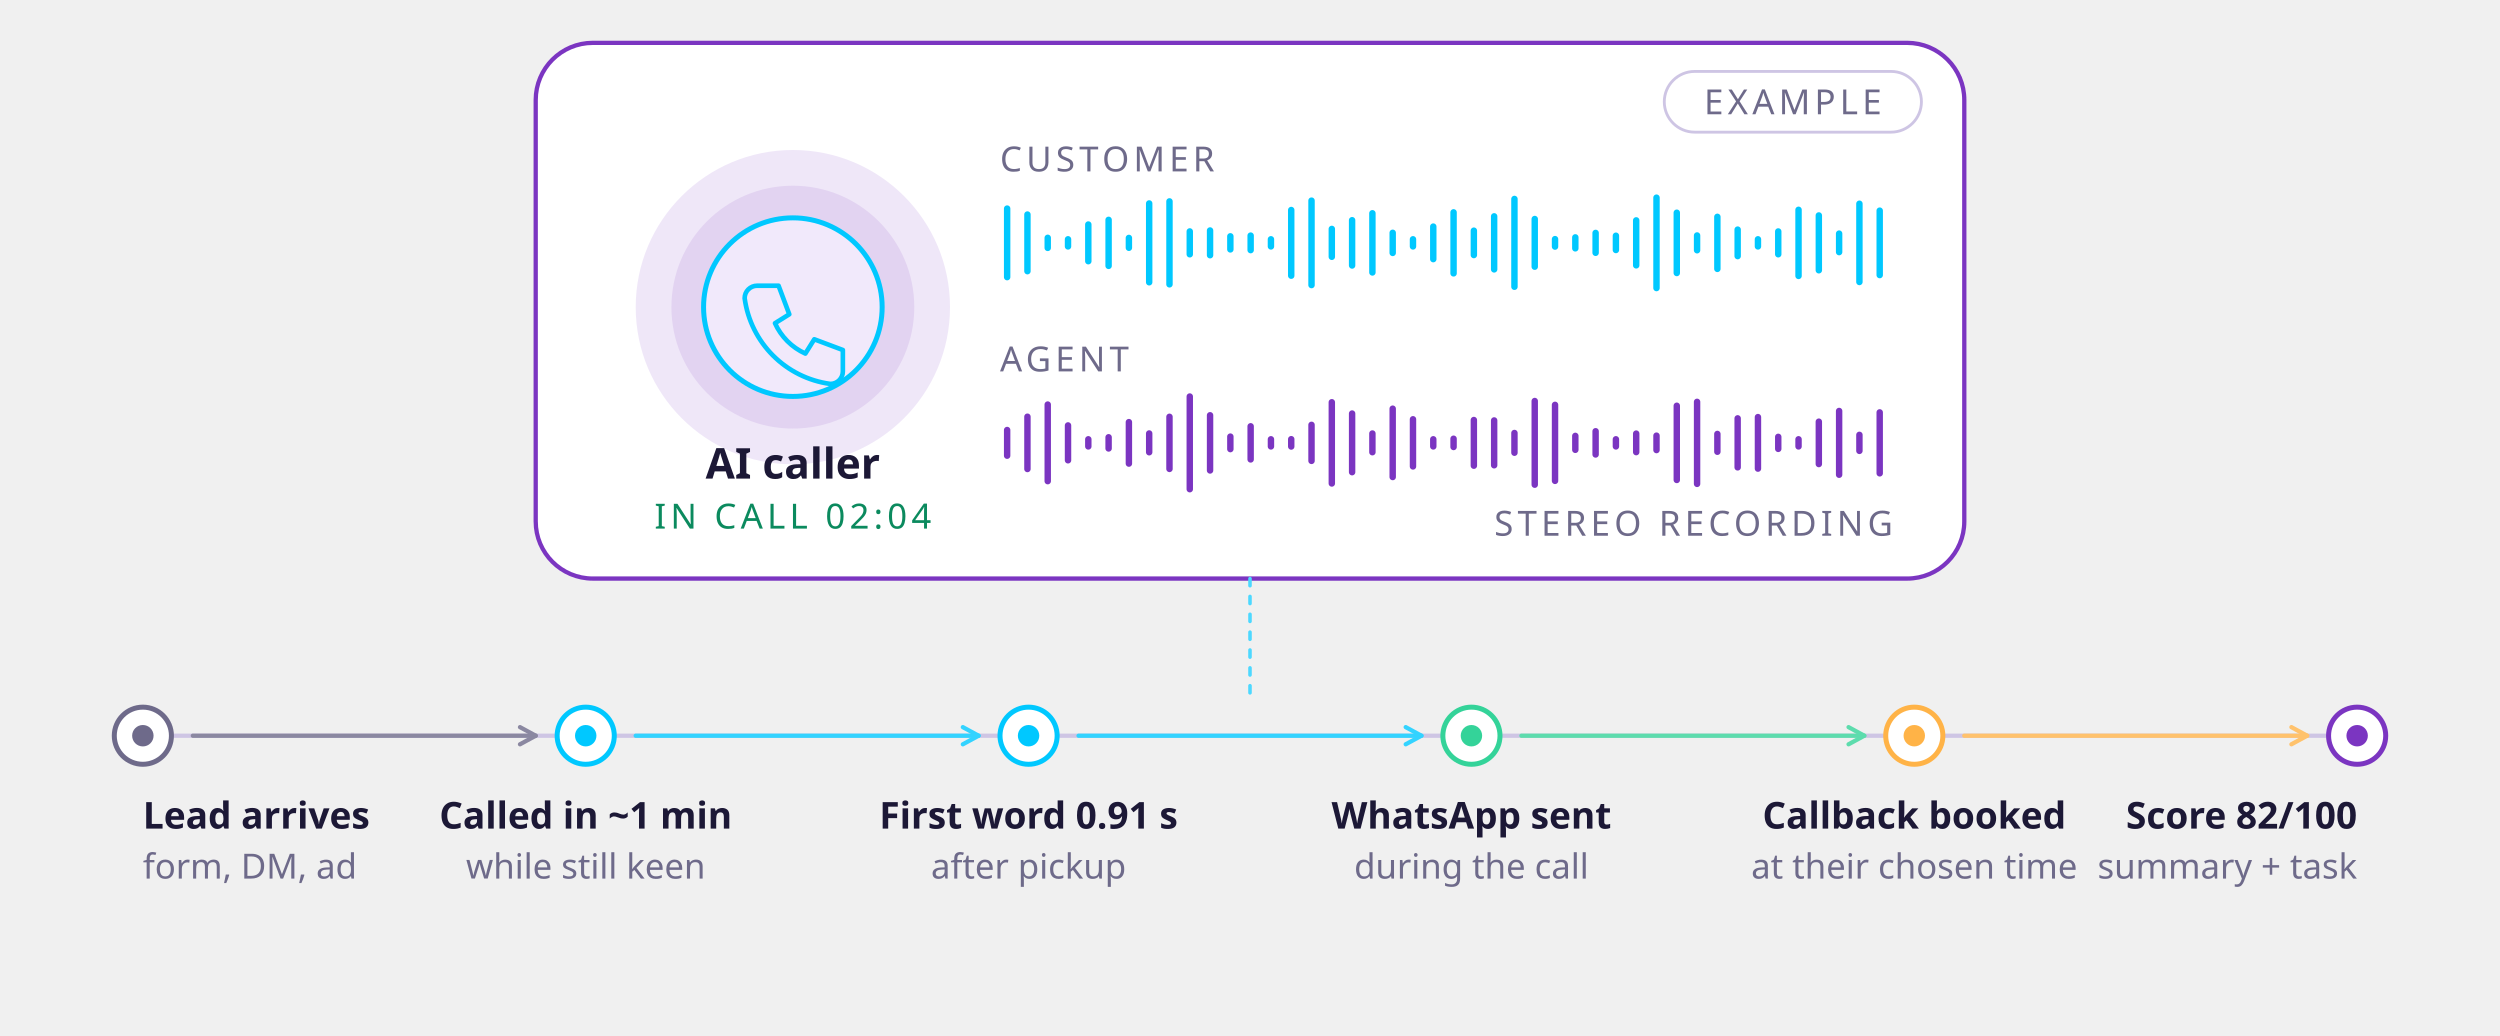
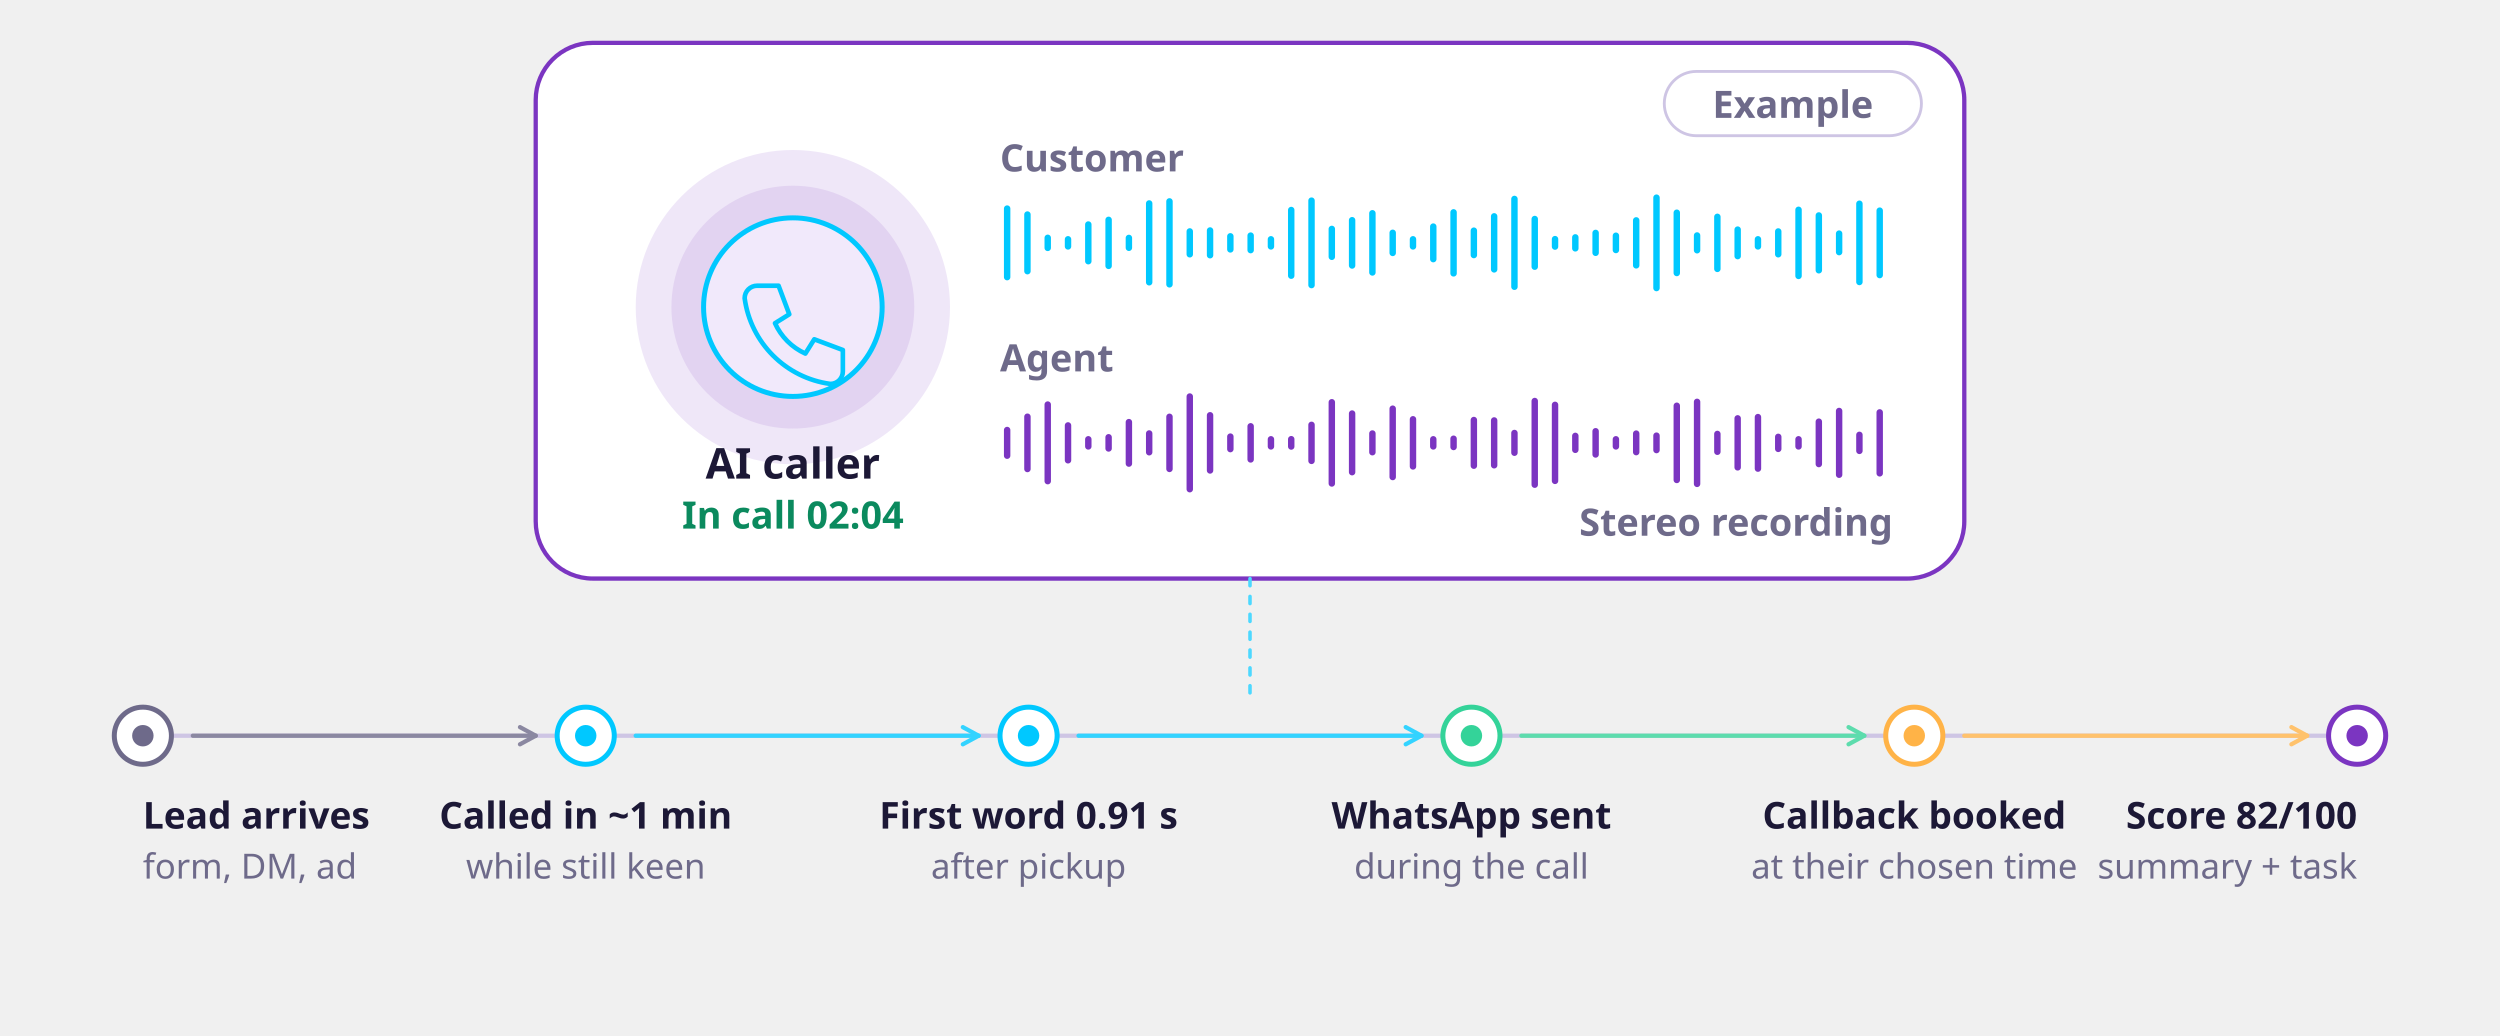
<svg xmlns="http://www.w3.org/2000/svg" viewBox="0 0 700 290" role="img" fill="none">
  <defs />
  <rect x="150" y="12" width="400" height="150" rx="16" fill="#FFFFFF" stroke="#7B35C1" stroke-width="1.2" />
  <circle cx="222" cy="86" r="44" fill="#EFE7F8" />
  <circle cx="222" cy="86" r="34" fill="#E2D3F1" />
  <circle cx="222" cy="86" r="25" fill="#F1E9FB" stroke="#00C8FF" stroke-width="1.4" />
  <path d="M212 80 h6 l3 8 -4 2.5 a17 17 0 0 0 8.5 8.5 l2.5 -4 8 3 v6 a3.5 3.5 0 0 1 -3.5 3.5 A28 28 0 0 1 208.5 83.5 a3.5 3.5 0 0 1 3.5 -3.5z" stroke="#00C8FF" stroke-width="1.3" fill="none" stroke-linecap="round" stroke-linejoin="round" />
  <text x="222" y="134" font-family="Oxanium, DM Sans" font-size="11.88" font-weight="700" fill="#1C1836" text-anchor="middle">AI caller</text>
-   <text x="222" y="148" font-family="JetBrains Mono" font-size="9.72" font-weight="500" fill="#0B8A5E" text-anchor="middle" letter-spacing="1.2">IN CALL 02:04</text>
-   <text x="280" y="48" font-family="JetBrains Mono" font-size="9.72" font-weight="500" fill="#6E6A8A" text-anchor="start" letter-spacing="1.2">CUSTOMER</text>
+   <text x="222" y="148" font-family="DM Sans" font-size="10.58" font-weight="600" fill="#0B8A5E" text-anchor="middle">In call 02:04</text>
+   <text x="280" y="48" font-family="DM Sans" font-size="10.58" font-weight="600" fill="#6E6A8A" text-anchor="start">Customer</text>
  <line x1="282.0" y1="58.4" x2="282.0" y2="77.6" stroke="#00C8FF" stroke-width="1.8" stroke-linecap="round" />
  <line x1="287.682" y1="60.067" x2="287.682" y2="75.933" stroke="#00C8FF" stroke-width="1.8" stroke-linecap="round" />
  <line x1="293.364" y1="66.586" x2="293.364" y2="69.414" stroke="#00C8FF" stroke-width="1.8" stroke-linecap="round" />
  <line x1="299.045" y1="67.0" x2="299.045" y2="69.0" stroke="#00C8FF" stroke-width="1.8" stroke-linecap="round" />
  <line x1="304.727" y1="62.86" x2="304.727" y2="73.14" stroke="#00C8FF" stroke-width="1.8" stroke-linecap="round" />
  <line x1="310.409" y1="61.555" x2="310.409" y2="74.445" stroke="#00C8FF" stroke-width="1.8" stroke-linecap="round" />
  <line x1="316.091" y1="66.618" x2="316.091" y2="69.382" stroke="#00C8FF" stroke-width="1.8" stroke-linecap="round" />
  <line x1="321.773" y1="56.959" x2="321.773" y2="79.041" stroke="#00C8FF" stroke-width="1.8" stroke-linecap="round" />
  <line x1="327.455" y1="56.385" x2="327.455" y2="79.615" stroke="#00C8FF" stroke-width="1.8" stroke-linecap="round" />
  <line x1="333.136" y1="64.796" x2="333.136" y2="71.204" stroke="#00C8FF" stroke-width="1.8" stroke-linecap="round" />
  <line x1="338.818" y1="64.533" x2="338.818" y2="71.467" stroke="#00C8FF" stroke-width="1.8" stroke-linecap="round" />
  <line x1="344.5" y1="66.164" x2="344.5" y2="69.836" stroke="#00C8FF" stroke-width="1.8" stroke-linecap="round" />
  <line x1="350.182" y1="65.966" x2="350.182" y2="70.034" stroke="#00C8FF" stroke-width="1.8" stroke-linecap="round" />
  <line x1="355.864" y1="67.0" x2="355.864" y2="69.0" stroke="#00C8FF" stroke-width="1.8" stroke-linecap="round" />
  <line x1="361.545" y1="58.802" x2="361.545" y2="77.198" stroke="#00C8FF" stroke-width="1.8" stroke-linecap="round" />
  <line x1="367.227" y1="56.175" x2="367.227" y2="79.825" stroke="#00C8FF" stroke-width="1.8" stroke-linecap="round" />
  <line x1="372.909" y1="64.096" x2="372.909" y2="71.904" stroke="#00C8FF" stroke-width="1.8" stroke-linecap="round" />
  <line x1="378.591" y1="61.657" x2="378.591" y2="74.343" stroke="#00C8FF" stroke-width="1.8" stroke-linecap="round" />
  <line x1="384.273" y1="59.711" x2="384.273" y2="76.289" stroke="#00C8FF" stroke-width="1.8" stroke-linecap="round" />
  <line x1="389.955" y1="65.18" x2="389.955" y2="70.82" stroke="#00C8FF" stroke-width="1.8" stroke-linecap="round" />
  <line x1="395.636" y1="67.0" x2="395.636" y2="69.0" stroke="#00C8FF" stroke-width="1.8" stroke-linecap="round" />
  <line x1="401.318" y1="63.442" x2="401.318" y2="72.558" stroke="#00C8FF" stroke-width="1.8" stroke-linecap="round" />
  <line x1="407.0" y1="59.457" x2="407.0" y2="76.543" stroke="#00C8FF" stroke-width="1.8" stroke-linecap="round" />
  <line x1="412.682" y1="64.585" x2="412.682" y2="71.415" stroke="#00C8FF" stroke-width="1.8" stroke-linecap="round" />
  <line x1="418.364" y1="60.572" x2="418.364" y2="75.428" stroke="#00C8FF" stroke-width="1.8" stroke-linecap="round" />
  <line x1="424.045" y1="55.705" x2="424.045" y2="80.295" stroke="#00C8FF" stroke-width="1.8" stroke-linecap="round" />
  <line x1="429.727" y1="61.322" x2="429.727" y2="74.678" stroke="#00C8FF" stroke-width="1.8" stroke-linecap="round" />
  <line x1="435.409" y1="66.952" x2="435.409" y2="69.048" stroke="#00C8FF" stroke-width="1.8" stroke-linecap="round" />
  <line x1="441.091" y1="66.461" x2="441.091" y2="69.539" stroke="#00C8FF" stroke-width="1.8" stroke-linecap="round" />
  <line x1="446.773" y1="65.215" x2="446.773" y2="70.785" stroke="#00C8FF" stroke-width="1.8" stroke-linecap="round" />
  <line x1="452.455" y1="65.999" x2="452.455" y2="70.001" stroke="#00C8FF" stroke-width="1.8" stroke-linecap="round" />
  <line x1="458.136" y1="61.701" x2="458.136" y2="74.299" stroke="#00C8FF" stroke-width="1.8" stroke-linecap="round" />
  <line x1="463.818" y1="55.345" x2="463.818" y2="80.655" stroke="#00C8FF" stroke-width="1.8" stroke-linecap="round" />
  <line x1="469.5" y1="59.556" x2="469.5" y2="76.444" stroke="#00C8FF" stroke-width="1.8" stroke-linecap="round" />
  <line x1="475.182" y1="65.928" x2="475.182" y2="70.072" stroke="#00C8FF" stroke-width="1.8" stroke-linecap="round" />
  <line x1="480.864" y1="60.711" x2="480.864" y2="75.289" stroke="#00C8FF" stroke-width="1.8" stroke-linecap="round" />
  <line x1="486.545" y1="64.287" x2="486.545" y2="71.713" stroke="#00C8FF" stroke-width="1.8" stroke-linecap="round" />
  <line x1="492.227" y1="67.0" x2="492.227" y2="69.0" stroke="#00C8FF" stroke-width="1.8" stroke-linecap="round" />
  <line x1="497.909" y1="64.804" x2="497.909" y2="71.196" stroke="#00C8FF" stroke-width="1.8" stroke-linecap="round" />
  <line x1="503.591" y1="58.743" x2="503.591" y2="77.257" stroke="#00C8FF" stroke-width="1.8" stroke-linecap="round" />
  <line x1="509.273" y1="60.321" x2="509.273" y2="75.679" stroke="#00C8FF" stroke-width="1.8" stroke-linecap="round" />
  <line x1="514.955" y1="65.408" x2="514.955" y2="70.592" stroke="#00C8FF" stroke-width="1.8" stroke-linecap="round" />
  <line x1="520.636" y1="57.042" x2="520.636" y2="78.958" stroke="#00C8FF" stroke-width="1.8" stroke-linecap="round" />
  <line x1="526.318" y1="58.978" x2="526.318" y2="77.022" stroke="#00C8FF" stroke-width="1.8" stroke-linecap="round" />
-   <text x="280" y="104" font-family="JetBrains Mono" font-size="9.72" font-weight="500" fill="#6E6A8A" text-anchor="start" letter-spacing="1.2">AGENT</text>
+   <text x="280" y="104" font-family="DM Sans" font-size="10.58" font-weight="600" fill="#6E6A8A" text-anchor="start">Agent</text>
  <line x1="282.0" y1="120.404" x2="282.0" y2="127.596" stroke="#7B35C1" stroke-width="1.8" stroke-linecap="round" />
  <line x1="287.682" y1="116.676" x2="287.682" y2="131.324" stroke="#7B35C1" stroke-width="1.8" stroke-linecap="round" />
  <line x1="293.364" y1="113.275" x2="293.364" y2="134.725" stroke="#7B35C1" stroke-width="1.8" stroke-linecap="round" />
  <line x1="299.045" y1="119.117" x2="299.045" y2="128.883" stroke="#7B35C1" stroke-width="1.8" stroke-linecap="round" />
  <line x1="304.727" y1="123.0" x2="304.727" y2="125.0" stroke="#7B35C1" stroke-width="1.8" stroke-linecap="round" />
  <line x1="310.409" y1="122.431" x2="310.409" y2="125.569" stroke="#7B35C1" stroke-width="1.8" stroke-linecap="round" />
  <line x1="316.091" y1="118.191" x2="316.091" y2="129.809" stroke="#7B35C1" stroke-width="1.8" stroke-linecap="round" />
  <line x1="321.773" y1="121.368" x2="321.773" y2="126.632" stroke="#7B35C1" stroke-width="1.8" stroke-linecap="round" />
  <line x1="327.455" y1="116.702" x2="327.455" y2="131.298" stroke="#7B35C1" stroke-width="1.8" stroke-linecap="round" />
  <line x1="333.136" y1="111.023" x2="333.136" y2="136.977" stroke="#7B35C1" stroke-width="1.8" stroke-linecap="round" />
  <line x1="338.818" y1="116.27" x2="338.818" y2="131.73" stroke="#7B35C1" stroke-width="1.8" stroke-linecap="round" />
  <line x1="344.5" y1="122.248" x2="344.5" y2="125.752" stroke="#7B35C1" stroke-width="1.8" stroke-linecap="round" />
  <line x1="350.182" y1="119.359" x2="350.182" y2="128.641" stroke="#7B35C1" stroke-width="1.8" stroke-linecap="round" />
  <line x1="355.864" y1="123.0" x2="355.864" y2="125.0" stroke="#7B35C1" stroke-width="1.8" stroke-linecap="round" />
  <line x1="361.545" y1="122.972" x2="361.545" y2="125.028" stroke="#7B35C1" stroke-width="1.8" stroke-linecap="round" />
  <line x1="367.227" y1="118.953" x2="367.227" y2="129.047" stroke="#7B35C1" stroke-width="1.8" stroke-linecap="round" />
  <line x1="372.909" y1="112.624" x2="372.909" y2="135.376" stroke="#7B35C1" stroke-width="1.8" stroke-linecap="round" />
  <line x1="378.591" y1="115.789" x2="378.591" y2="132.211" stroke="#7B35C1" stroke-width="1.8" stroke-linecap="round" />
  <line x1="384.273" y1="121.379" x2="384.273" y2="126.621" stroke="#7B35C1" stroke-width="1.8" stroke-linecap="round" />
  <line x1="389.955" y1="114.43" x2="389.955" y2="133.57" stroke="#7B35C1" stroke-width="1.8" stroke-linecap="round" />
  <line x1="395.636" y1="117.396" x2="395.636" y2="130.604" stroke="#7B35C1" stroke-width="1.8" stroke-linecap="round" />
  <line x1="401.318" y1="123.0" x2="401.318" y2="125.0" stroke="#7B35C1" stroke-width="1.8" stroke-linecap="round" />
  <line x1="407.0" y1="122.842" x2="407.0" y2="125.158" stroke="#7B35C1" stroke-width="1.8" stroke-linecap="round" />
  <line x1="412.682" y1="117.604" x2="412.682" y2="130.396" stroke="#7B35C1" stroke-width="1.8" stroke-linecap="round" />
  <line x1="418.364" y1="117.721" x2="418.364" y2="130.279" stroke="#7B35C1" stroke-width="1.8" stroke-linecap="round" />
  <line x1="424.045" y1="121.236" x2="424.045" y2="126.764" stroke="#7B35C1" stroke-width="1.8" stroke-linecap="round" />
  <line x1="429.727" y1="112.284" x2="429.727" y2="135.716" stroke="#7B35C1" stroke-width="1.8" stroke-linecap="round" />
  <line x1="435.409" y1="113.354" x2="435.409" y2="134.646" stroke="#7B35C1" stroke-width="1.8" stroke-linecap="round" />
  <line x1="441.091" y1="122.047" x2="441.091" y2="125.953" stroke="#7B35C1" stroke-width="1.8" stroke-linecap="round" />
  <line x1="446.773" y1="120.747" x2="446.773" y2="127.253" stroke="#7B35C1" stroke-width="1.8" stroke-linecap="round" />
  <line x1="452.455" y1="123.0" x2="452.455" y2="125.0" stroke="#7B35C1" stroke-width="1.8" stroke-linecap="round" />
  <line x1="458.136" y1="121.404" x2="458.136" y2="126.596" stroke="#7B35C1" stroke-width="1.8" stroke-linecap="round" />
  <line x1="463.818" y1="121.982" x2="463.818" y2="126.018" stroke="#7B35C1" stroke-width="1.8" stroke-linecap="round" />
  <line x1="469.5" y1="113.61" x2="469.5" y2="134.39" stroke="#7B35C1" stroke-width="1.8" stroke-linecap="round" />
  <line x1="475.182" y1="112.514" x2="475.182" y2="135.486" stroke="#7B35C1" stroke-width="1.8" stroke-linecap="round" />
  <line x1="480.864" y1="121.504" x2="480.864" y2="126.496" stroke="#7B35C1" stroke-width="1.8" stroke-linecap="round" />
  <line x1="486.545" y1="117.138" x2="486.545" y2="130.862" stroke="#7B35C1" stroke-width="1.8" stroke-linecap="round" />
  <line x1="492.227" y1="116.784" x2="492.227" y2="131.216" stroke="#7B35C1" stroke-width="1.8" stroke-linecap="round" />
  <line x1="497.909" y1="122.314" x2="497.909" y2="125.686" stroke="#7B35C1" stroke-width="1.8" stroke-linecap="round" />
  <line x1="503.591" y1="123.0" x2="503.591" y2="125.0" stroke="#7B35C1" stroke-width="1.8" stroke-linecap="round" />
  <line x1="509.273" y1="118.067" x2="509.273" y2="129.933" stroke="#7B35C1" stroke-width="1.8" stroke-linecap="round" />
  <line x1="514.955" y1="115.071" x2="514.955" y2="132.929" stroke="#7B35C1" stroke-width="1.8" stroke-linecap="round" />
  <line x1="520.636" y1="121.755" x2="520.636" y2="126.245" stroke="#7B35C1" stroke-width="1.8" stroke-linecap="round" />
  <line x1="526.318" y1="115.466" x2="526.318" y2="132.534" stroke="#7B35C1" stroke-width="1.8" stroke-linecap="round" />
-   <text x="530" y="150" font-family="JetBrains Mono" font-size="9.72" font-weight="500" fill="#6E6A8A" text-anchor="end" letter-spacing="1.2">STEREO RECORDING</text>
-   <rect x="466" y="20" width="72" height="17" rx="8.5" fill="#FFFFFF" stroke="#CEC5E4" stroke-width="0.8" />
-   <text x="502" y="32" font-family="JetBrains Mono" font-size="9.72" font-weight="500" fill="#6E6A8A" text-anchor="middle" letter-spacing="1.2">EXAMPLE</text>
+   <text x="530" y="150" font-family="DM Sans" font-size="10.58" font-weight="600" fill="#6E6A8A" text-anchor="end">Stereo recording</text>
+   <rect x="466" y="20" width="72" height="18" rx="9" fill="#FFFFFF" stroke="#CEC5E4" stroke-width="0.8" />
+   <text x="502" y="33" font-family="DM Sans" font-size="10.58" font-weight="600" fill="#6E6A8A" text-anchor="middle">Example</text>
  <line x1="40" y1="206" x2="660" y2="206" stroke="#CEC5E4" stroke-width="1.2" stroke-linecap="round" />
  <circle cx="40" cy="206" r="8" fill="#FFFFFF" stroke="#6E6A8A" stroke-width="1.4" />
  <circle cx="40" cy="206" r="3" fill="#6E6A8A" />
  <text x="40" y="232" font-family="DM Sans" font-size="10.37" font-weight="600" fill="#1C1836" text-anchor="start">Lead arrives</text>
  <text x="40" y="246" font-family="DM Sans" font-size="9.72" font-weight="400" fill="#6E6A8A" text-anchor="start">form, DM, ad</text>
  <line x1="54" y1="206" x2="150" y2="206" stroke="#8B88A1" stroke-width="1.2" stroke-linecap="round" />
  <path d="M145.6 208.4 L150 206 L145.6 203.6" stroke="#8B88A1" stroke-width="1.2" fill="none" stroke-linecap="round" stroke-linejoin="round" />
  <circle cx="164" cy="206" r="8" fill="#FFFFFF" stroke="#00C8FF" stroke-width="1.4" />
  <circle cx="164" cy="206" r="3" fill="#00C8FF" />
  <text x="164" y="232" font-family="DM Sans" font-size="10.37" font-weight="600" fill="#1C1836" text-anchor="middle">Called in ~1 min</text>
  <text x="164" y="246" font-family="DM Sans" font-size="9.72" font-weight="400" fill="#6E6A8A" text-anchor="middle">while still keen</text>
  <line x1="178" y1="206" x2="274" y2="206" stroke="#33D3FF" stroke-width="1.2" stroke-linecap="round" />
  <path d="M269.6 208.4 L274 206 L269.6 203.6" stroke="#33D3FF" stroke-width="1.2" fill="none" stroke-linecap="round" stroke-linejoin="round" />
  <circle cx="288" cy="206" r="8" fill="#FFFFFF" stroke="#00C8FF" stroke-width="1.4" />
  <circle cx="288" cy="206" r="3" fill="#00C8FF" />
  <text x="288" y="232" font-family="DM Sans" font-size="10.37" font-weight="600" fill="#1C1836" text-anchor="middle">First word 0.91 s</text>
  <text x="288" y="246" font-family="DM Sans" font-size="9.72" font-weight="400" fill="#6E6A8A" text-anchor="middle">after pickup</text>
  <line x1="302" y1="206" x2="398" y2="206" stroke="#33D3FF" stroke-width="1.2" stroke-linecap="round" />
  <path d="M393.6 208.4 L398 206 L393.6 203.6" stroke="#33D3FF" stroke-width="1.2" fill="none" stroke-linecap="round" stroke-linejoin="round" />
  <circle cx="412" cy="206" r="8" fill="#FFFFFF" stroke="#34D399" stroke-width="1.4" />
  <circle cx="412" cy="206" r="3" fill="#34D399" />
  <text x="412" y="232" font-family="DM Sans" font-size="10.37" font-weight="600" fill="#1C1836" text-anchor="middle">WhatsApp sent</text>
  <text x="412" y="246" font-family="DM Sans" font-size="9.72" font-weight="400" fill="#6E6A8A" text-anchor="middle">during the call</text>
  <line x1="426" y1="206" x2="522" y2="206" stroke="#5DDCAD" stroke-width="1.2" stroke-linecap="round" />
  <path d="M517.6 208.4 L522 206 L517.6 203.6" stroke="#5DDCAD" stroke-width="1.2" fill="none" stroke-linecap="round" stroke-linejoin="round" />
  <circle cx="536" cy="206" r="8" fill="#FFFFFF" stroke="#FFB347" stroke-width="1.4" />
  <circle cx="536" cy="206" r="3" fill="#FFB347" />
  <text x="536" y="232" font-family="DM Sans" font-size="10.37" font-weight="600" fill="#1C1836" text-anchor="middle">Callback booked</text>
  <text x="536" y="246" font-family="DM Sans" font-size="9.72" font-weight="400" fill="#6E6A8A" text-anchor="middle">at their chosen time</text>
  <line x1="550" y1="206" x2="646" y2="206" stroke="#FFC26C" stroke-width="1.2" stroke-linecap="round" />
  <path d="M641.6 208.4 L646 206 L641.6 203.6" stroke="#FFC26C" stroke-width="1.2" fill="none" stroke-linecap="round" stroke-linejoin="round" />
  <circle cx="660" cy="206" r="8" fill="#FFFFFF" stroke="#7B35C1" stroke-width="1.4" />
  <circle cx="660" cy="206" r="3" fill="#7B35C1" />
  <text x="660" y="232" font-family="DM Sans" font-size="10.37" font-weight="600" fill="#1C1836" text-anchor="end">Score 82/100</text>
  <text x="660" y="246" font-family="DM Sans" font-size="9.72" font-weight="400" fill="#6E6A8A" text-anchor="end">summary + task</text>
  <path d="M350 162 L350 196" stroke="#4CD8FF" stroke-width="1" fill="none" stroke-linecap="round" stroke-linejoin="round" stroke-dasharray="2 3" />
</svg>
